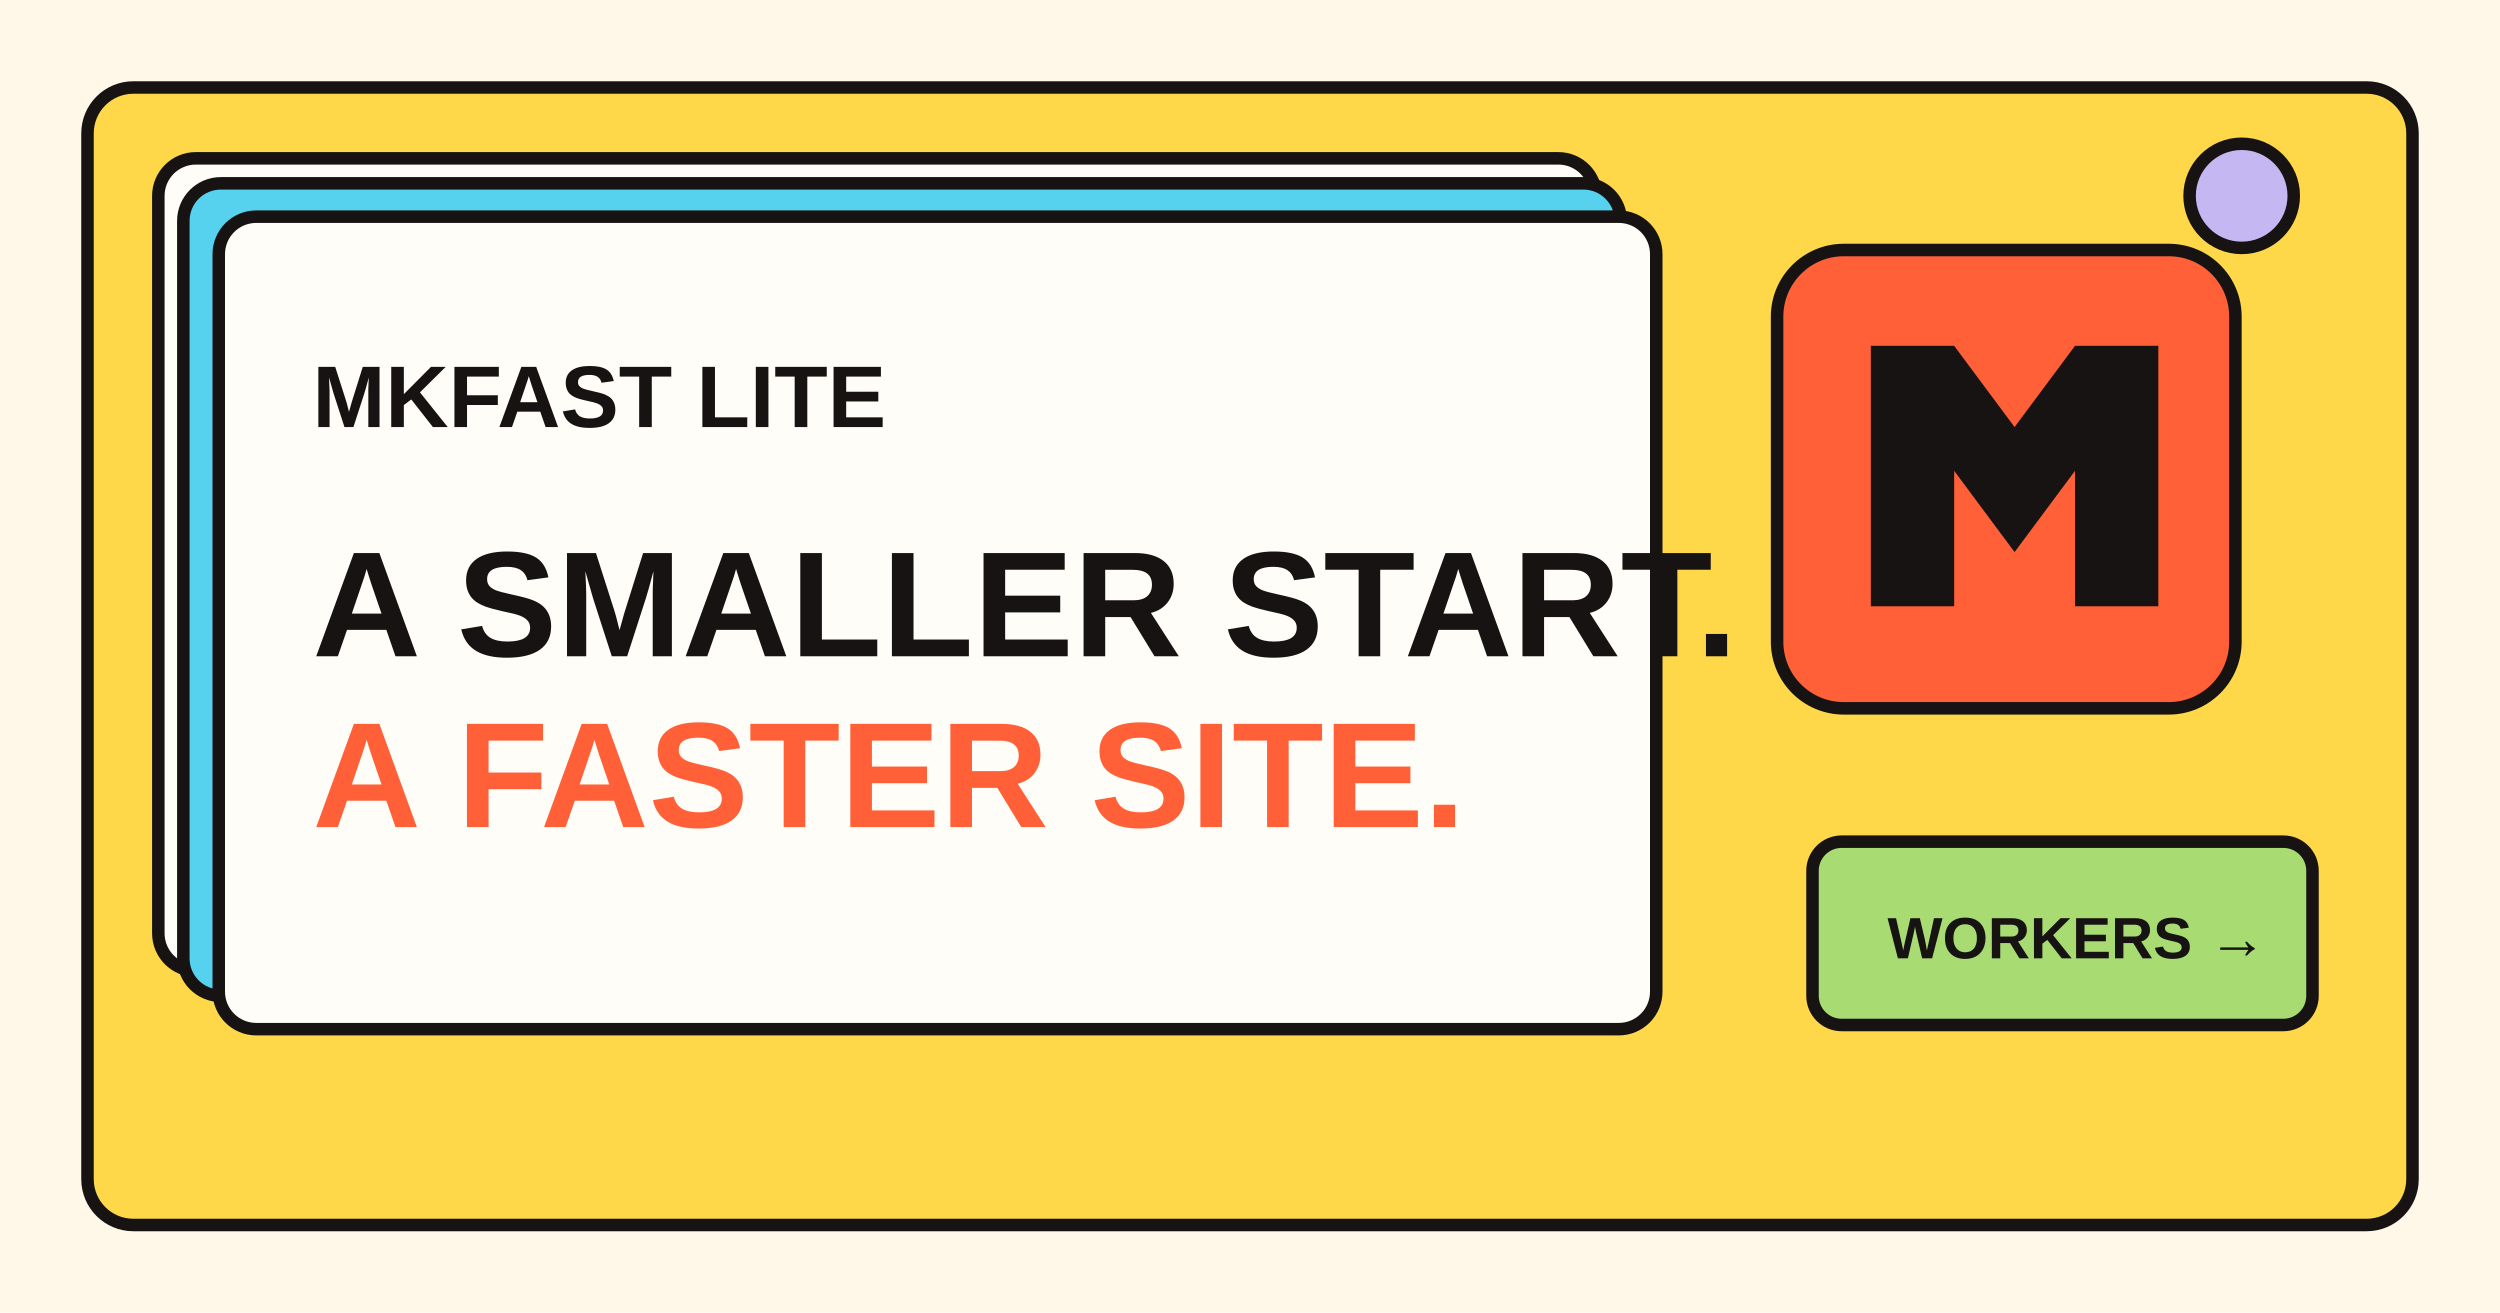
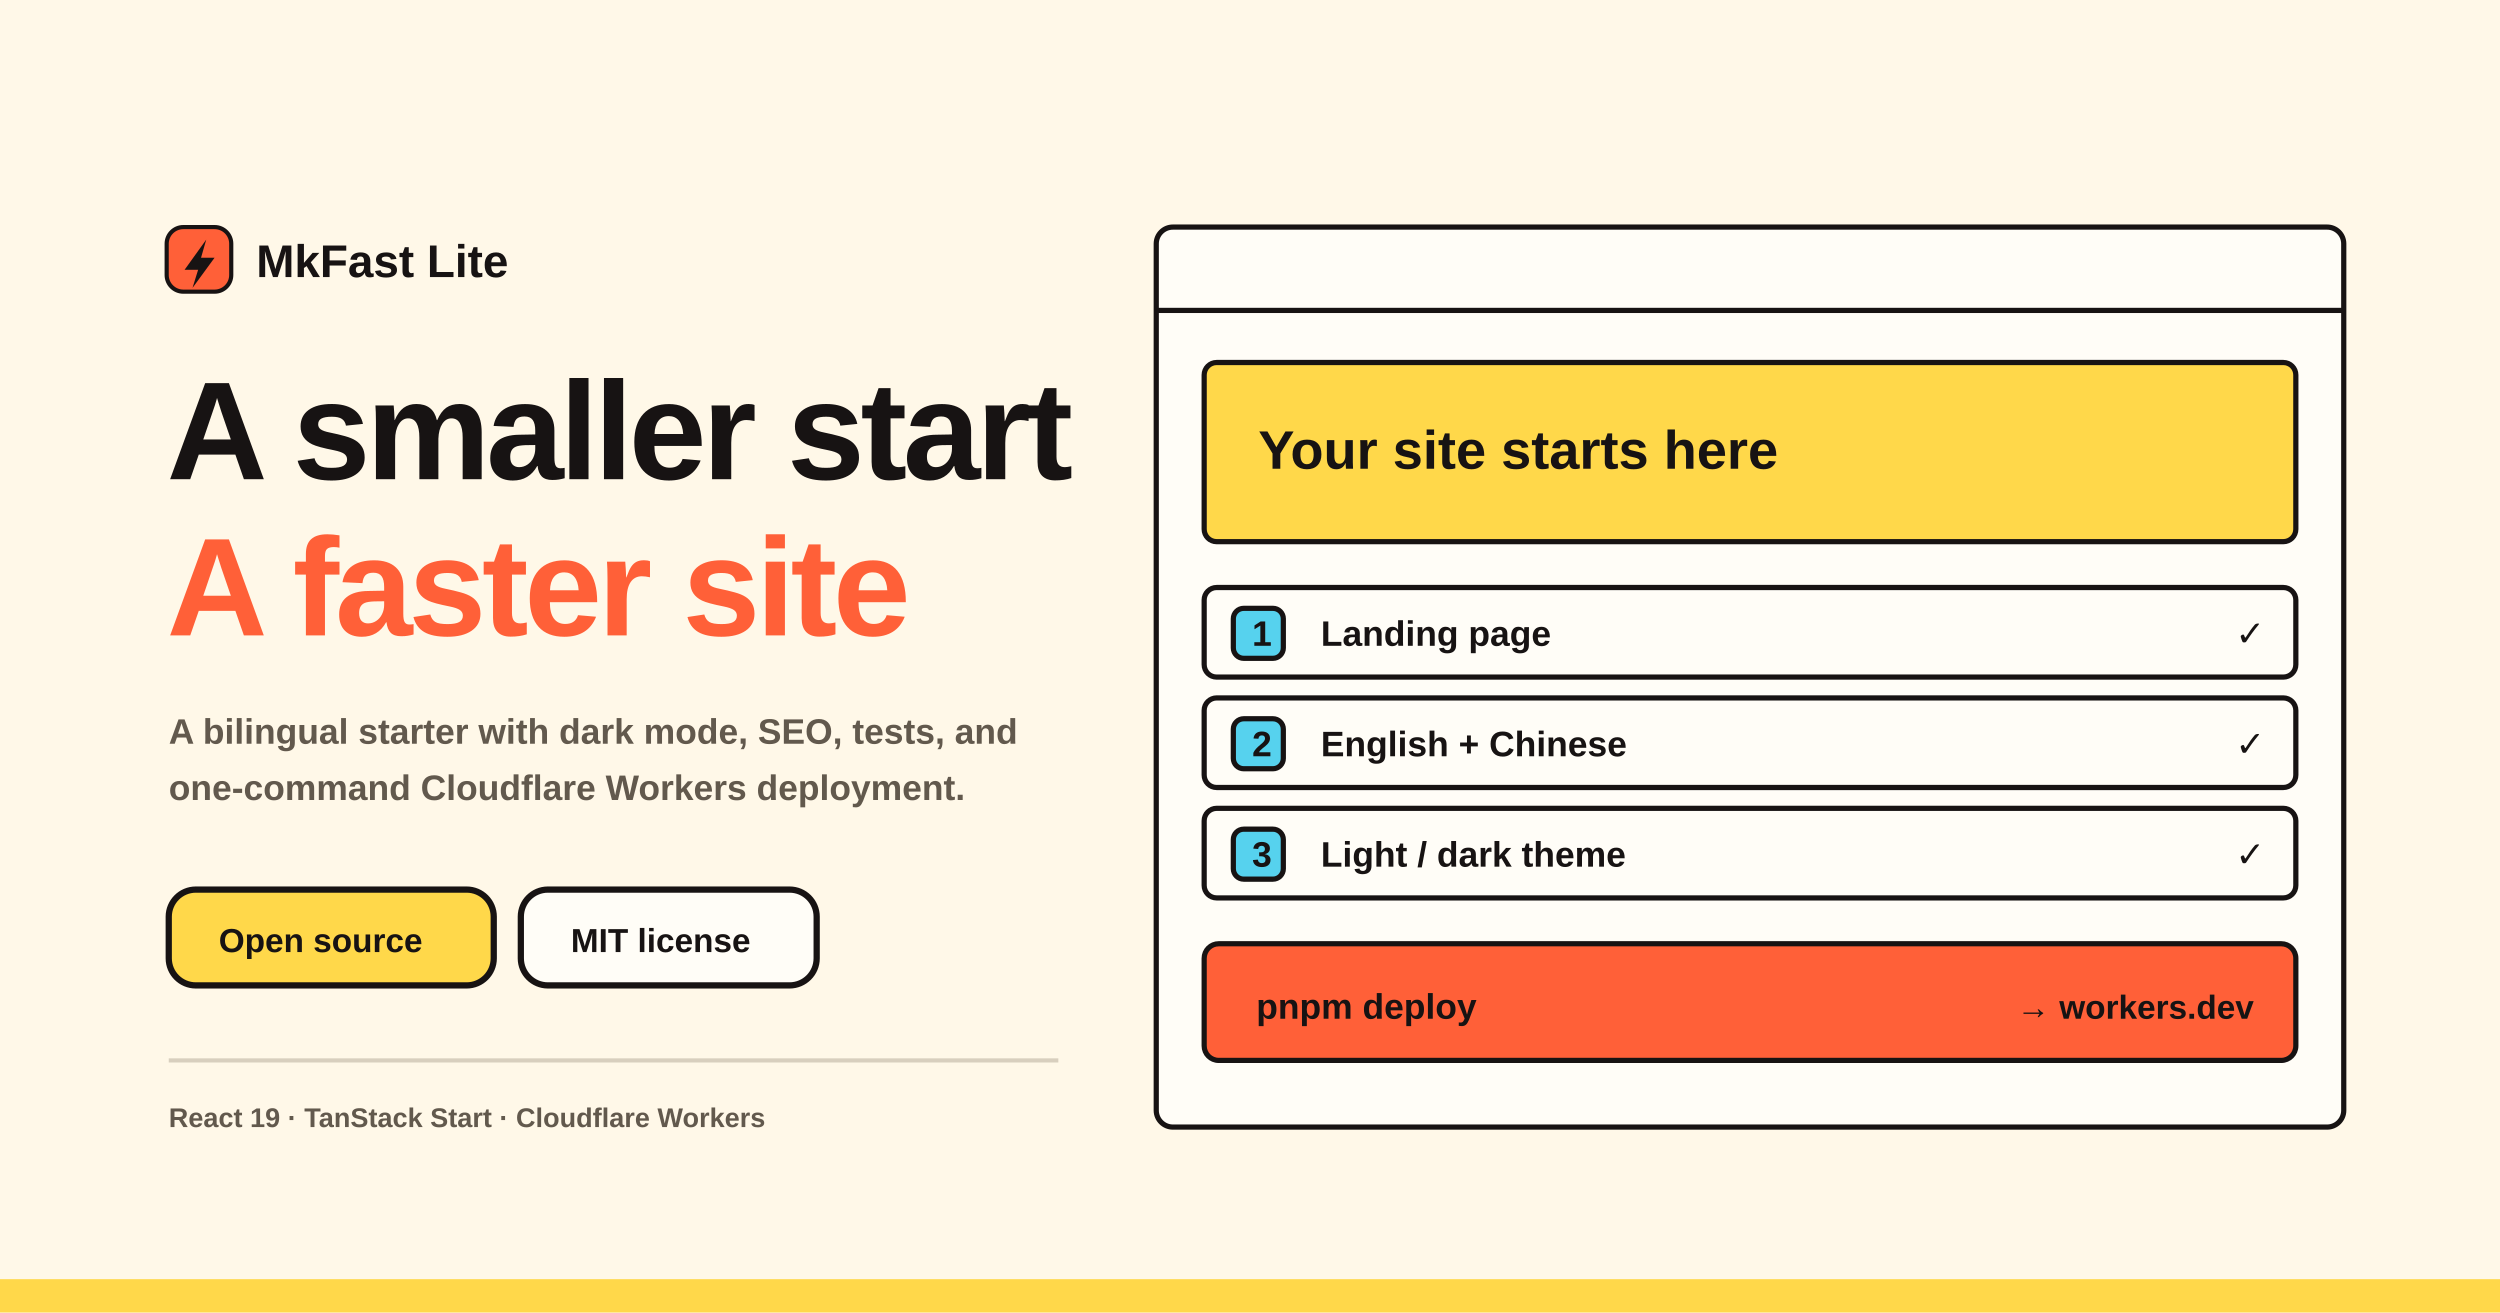
<svg xmlns="http://www.w3.org/2000/svg" width="1200" height="630" viewBox="0 0 1200 630">
+   <style>text { stroke: none; }</style>
  <rect width="1200" height="630" fill="#fff8e8" />
-   <rect x="42" y="42" width="1116" height="546" rx="22" fill="#ffd84a" stroke="#171313" stroke-width="6" />
-   <rect x="76" y="76" width="690" height="390" rx="18" fill="#fffdf7" stroke="#171313" stroke-width="6" />
-   <rect x="88" y="88" width="690" height="390" rx="18" fill="#56d2ee" stroke="#171313" stroke-width="6" />
-   <rect x="105" y="104" width="690" height="390" rx="18" fill="#fffdf7" stroke="#171313" stroke-width="6" />
-   <rect x="853" y="120" width="220" height="220" rx="32" fill="#ff6038" stroke="#171313" stroke-width="6" />
-   <path d="M898 291V166h40l29 39 29-39h40v125h-40v-65l-29 39-29-39v65h-40Z" fill="#171313" />
-   <text x="150" y="205" fill="#171313" font-family="Arial Rounded MT Bold,Arial,sans-serif" font-size="42" font-weight="800">MKFAST LITE</text>
-   <text x="150" y="315" fill="#171313" font-family="Arial Rounded MT Bold,Arial,sans-serif" font-size="72" font-weight="900">A SMALLER START.</text>
-   <text x="150" y="397" fill="#ff6038" font-family="Arial Rounded MT Bold,Arial,sans-serif" font-size="72" font-weight="900">A FASTER SITE.</text>
-   <rect x="870" y="404" width="240" height="88" rx="14" fill="#a8dc73" stroke="#171313" stroke-width="6" />
-   <text x="906" y="460" fill="#171313" font-family="Arial,sans-serif" font-size="28" font-weight="700">WORKERS →</text>
-   <circle cx="1076" cy="94" r="25" fill="#c4b7f2" stroke="#171313" stroke-width="6" />
+   <g fill="#171313" font-family="Arial Rounded MT Bold,Arial,sans-serif" font-weight="800">
+     <rect x="80" y="109" width="31" height="31" rx="8" fill="#ff6038" stroke="#171313" stroke-width="2" />
+     <path d="M99 115 88.6 129.5h6.5l-2.7 8.7L103 123.7h-6.5l2.5-8.7Z" />
+     <text x="123" y="133" font-size="22">MkFast Lite</text>
+   </g>
+   <g font-family="Arial Rounded MT Bold,Arial,sans-serif">
+     <text x="80" y="230" fill="#171313" font-size="67" font-weight="900" letter-spacing="-2">A smaller start</text>
+     <text x="80" y="305" fill="#ff6038" font-size="67" font-weight="900" letter-spacing="-2">A faster site</text>
+     <g fill="#62594d" font-size="17" font-weight="700">
+       <text x="81" y="357">A bilingual starter with dark mode, SEO, tests, and</text>
+       <text x="81" y="384">one-command Cloudflare Workers deployment.</text>
+     </g>
+     <rect x="81" y="427" width="156" height="46" rx="13" fill="#ffd84a" stroke="#171313" stroke-width="3" />
+     <text x="105" y="457" fill="#171313" font-size="16" font-weight="900">Open source</text>
+     <rect x="250" y="427" width="142" height="46" rx="13" fill="#fffdf7" stroke="#171313" stroke-width="3" />
+     <text x="274" y="457" fill="#171313" font-size="16" font-weight="900">MIT license</text>
+     <path d="M81 509h427" stroke="#d8cfbe" stroke-width="2" />
+     <text x="81" y="541" fill="#62594d" font-size="13" font-weight="800">React 19  ·  TanStack Start  ·  Cloudflare Workers</text>
+   </g>
+   <g stroke="#171313" stroke-width="2.5" font-family="Arial,Verdana,sans-serif">
+     <rect x="555" y="109" width="570" height="432" rx="8" fill="#fffdf7" />
+     <path d="M555 149h570" />
+     <rect x="578" y="174" width="524" height="86" rx="6" fill="#ffd84a" />
+     <text x="604" y="225" fill="#171313" font-size="26" font-weight="700">Your site starts here</text>
+     <g fill="#fffdf7">
+       <rect x="578" y="282" width="524" height="43" rx="6" />
+       <rect x="578" y="335" width="524" height="43" rx="6" />
+       <rect x="578" y="388" width="524" height="43" rx="6" />
+     </g>
+     <g fill="#56d2ee">
+       <rect x="592" y="292" width="24" height="24" rx="5" />
+       <rect x="592" y="345" width="24" height="24" rx="5" />
+       <rect x="592" y="398" width="24" height="24" rx="5" />
+     </g>
+     <g fill="#171313" font-size="17" font-weight="700">
+       <text x="601" y="310">1</text>
+       <text x="634" y="310">Landing page</text>
+       <text x="1073" y="310">✓</text>
+       <text x="601" y="363">2</text>
+       <text x="634" y="363">English + Chinese</text>
+       <text x="1073" y="363">✓</text>
+       <text x="601" y="416">3</text>
+       <text x="634" y="416">Light / dark theme</text>
+       <text x="1073" y="416">✓</text>
+     </g>
+     <rect x="578" y="453" width="524" height="56" rx="7" fill="#ff6038" />
+     <text x="603" y="489" fill="#171313" font-size="17" font-weight="700">pnpm deploy</text>
+     <text x="968" y="489" fill="#171313" font-size="16" font-weight="700">→ workers.dev</text>
+   </g>
+   <rect y="614" width="1200" height="16" fill="#ffd84a" />
</svg>
